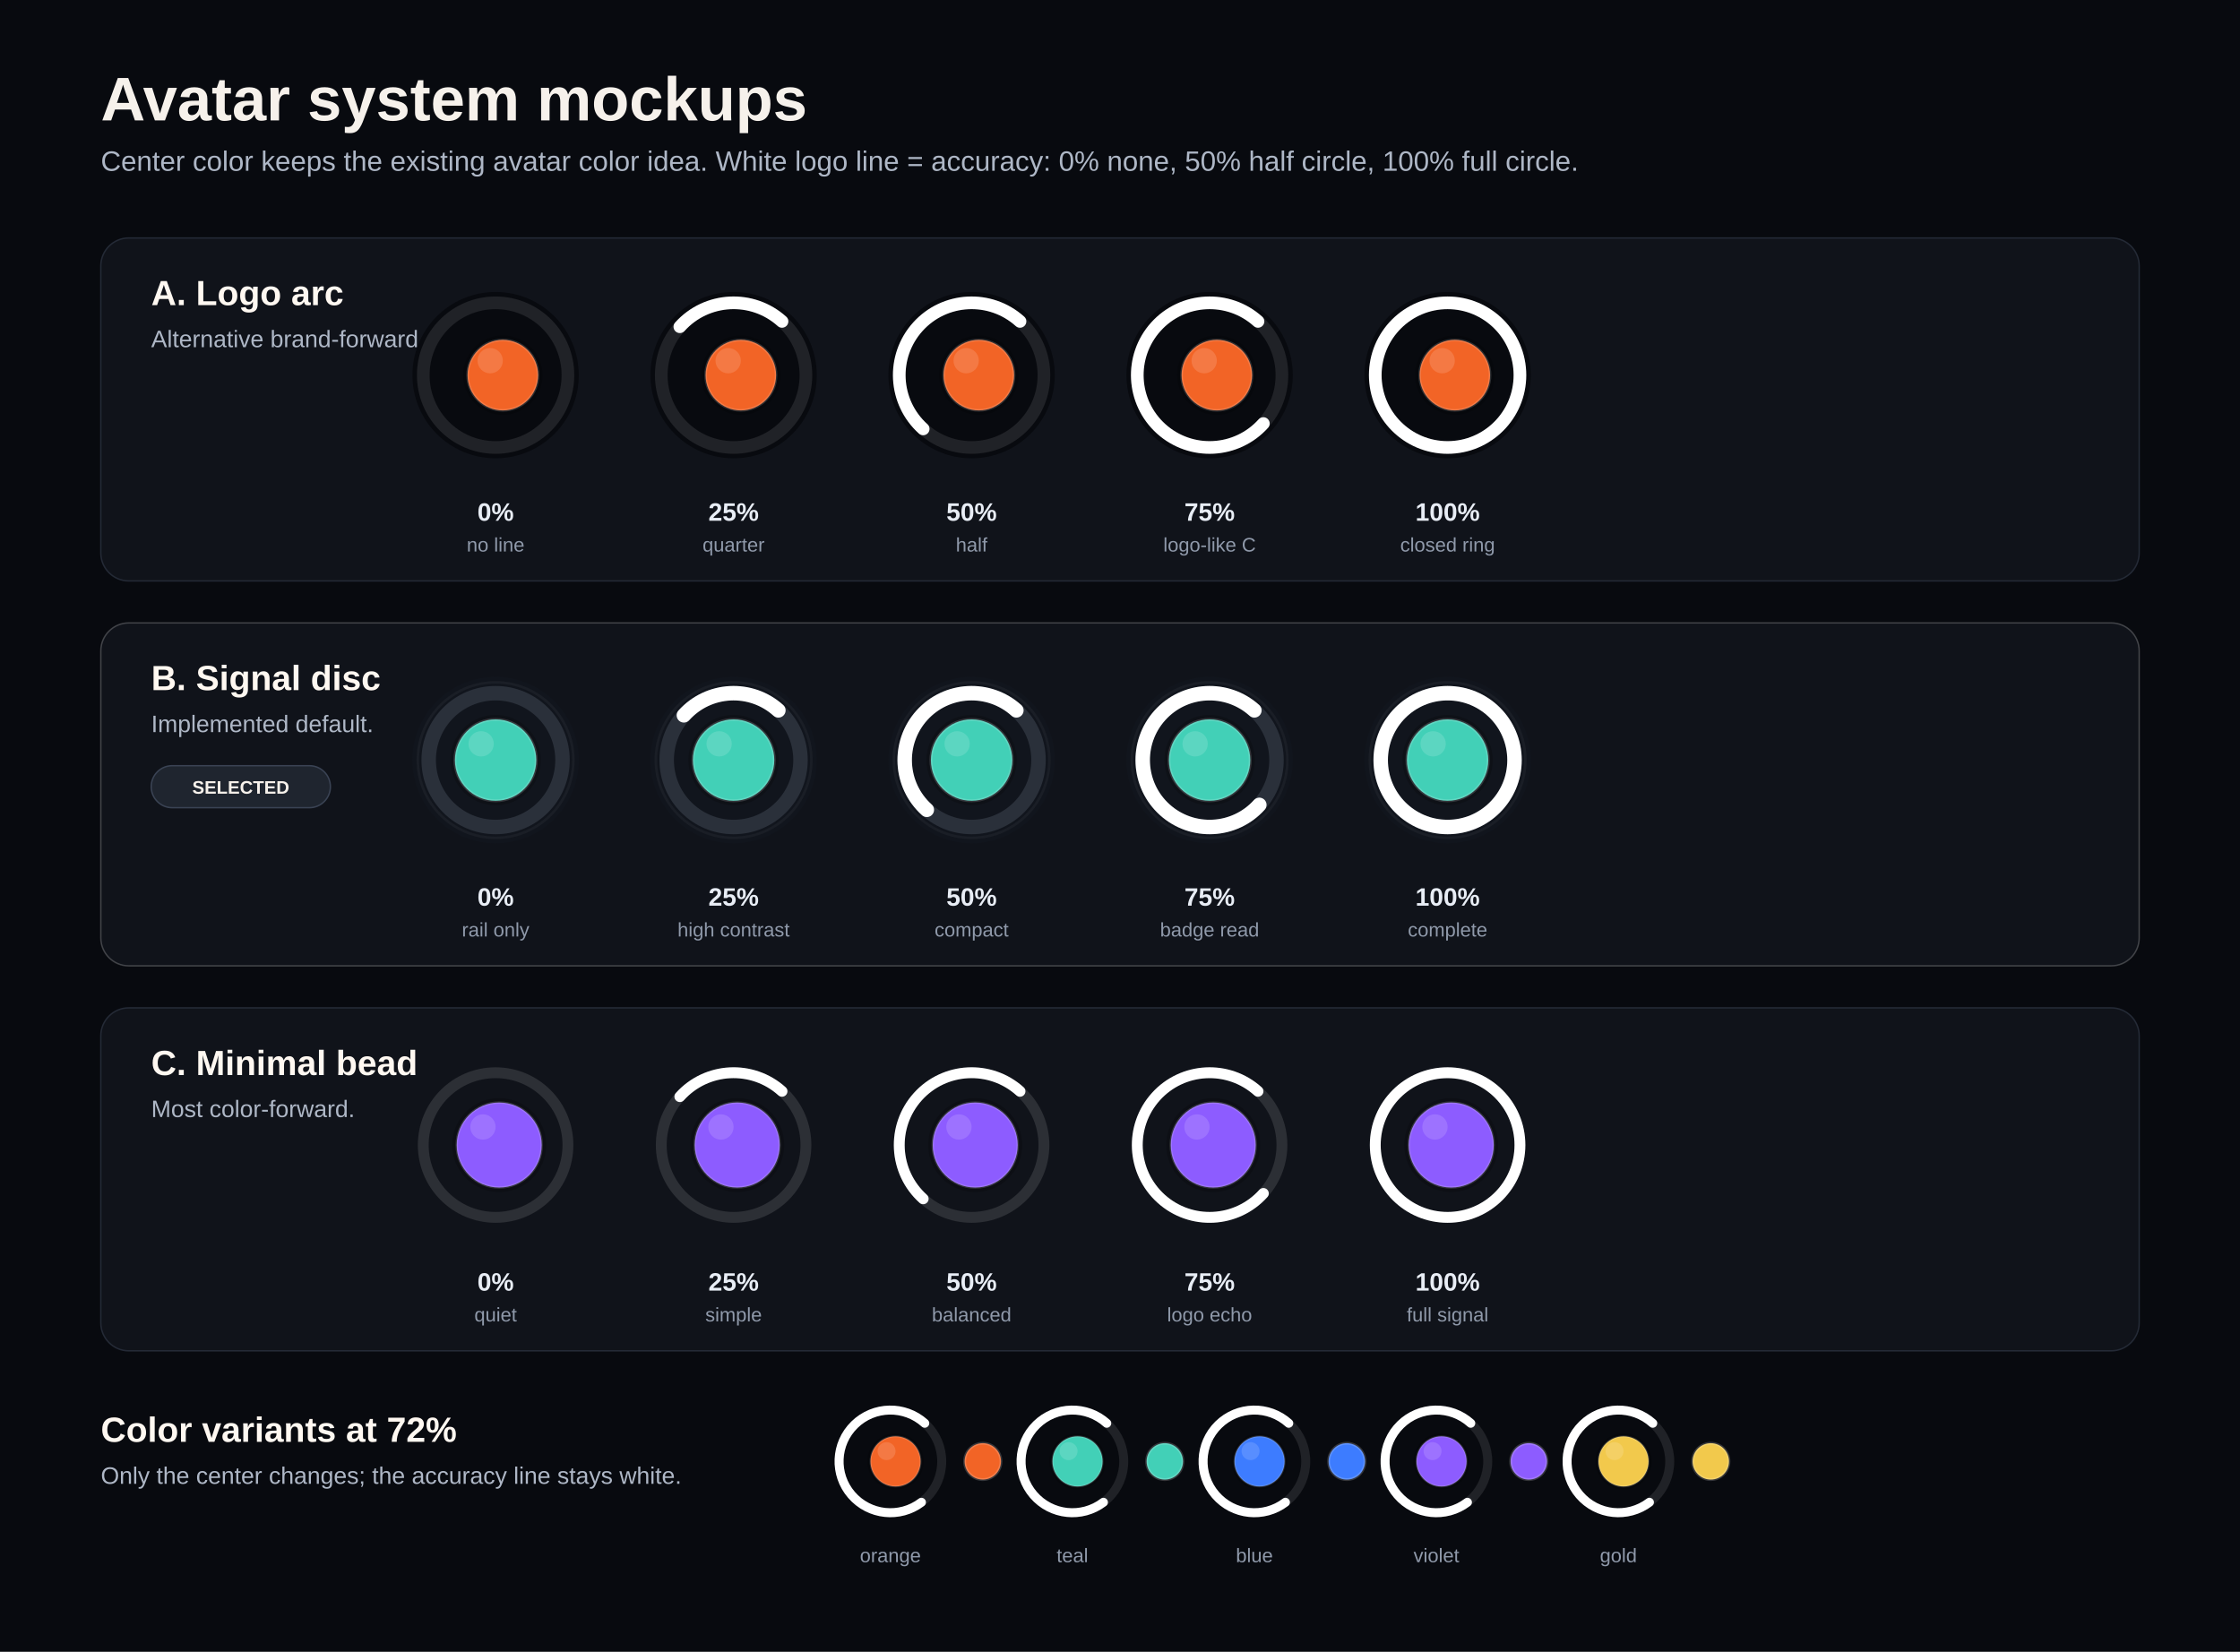
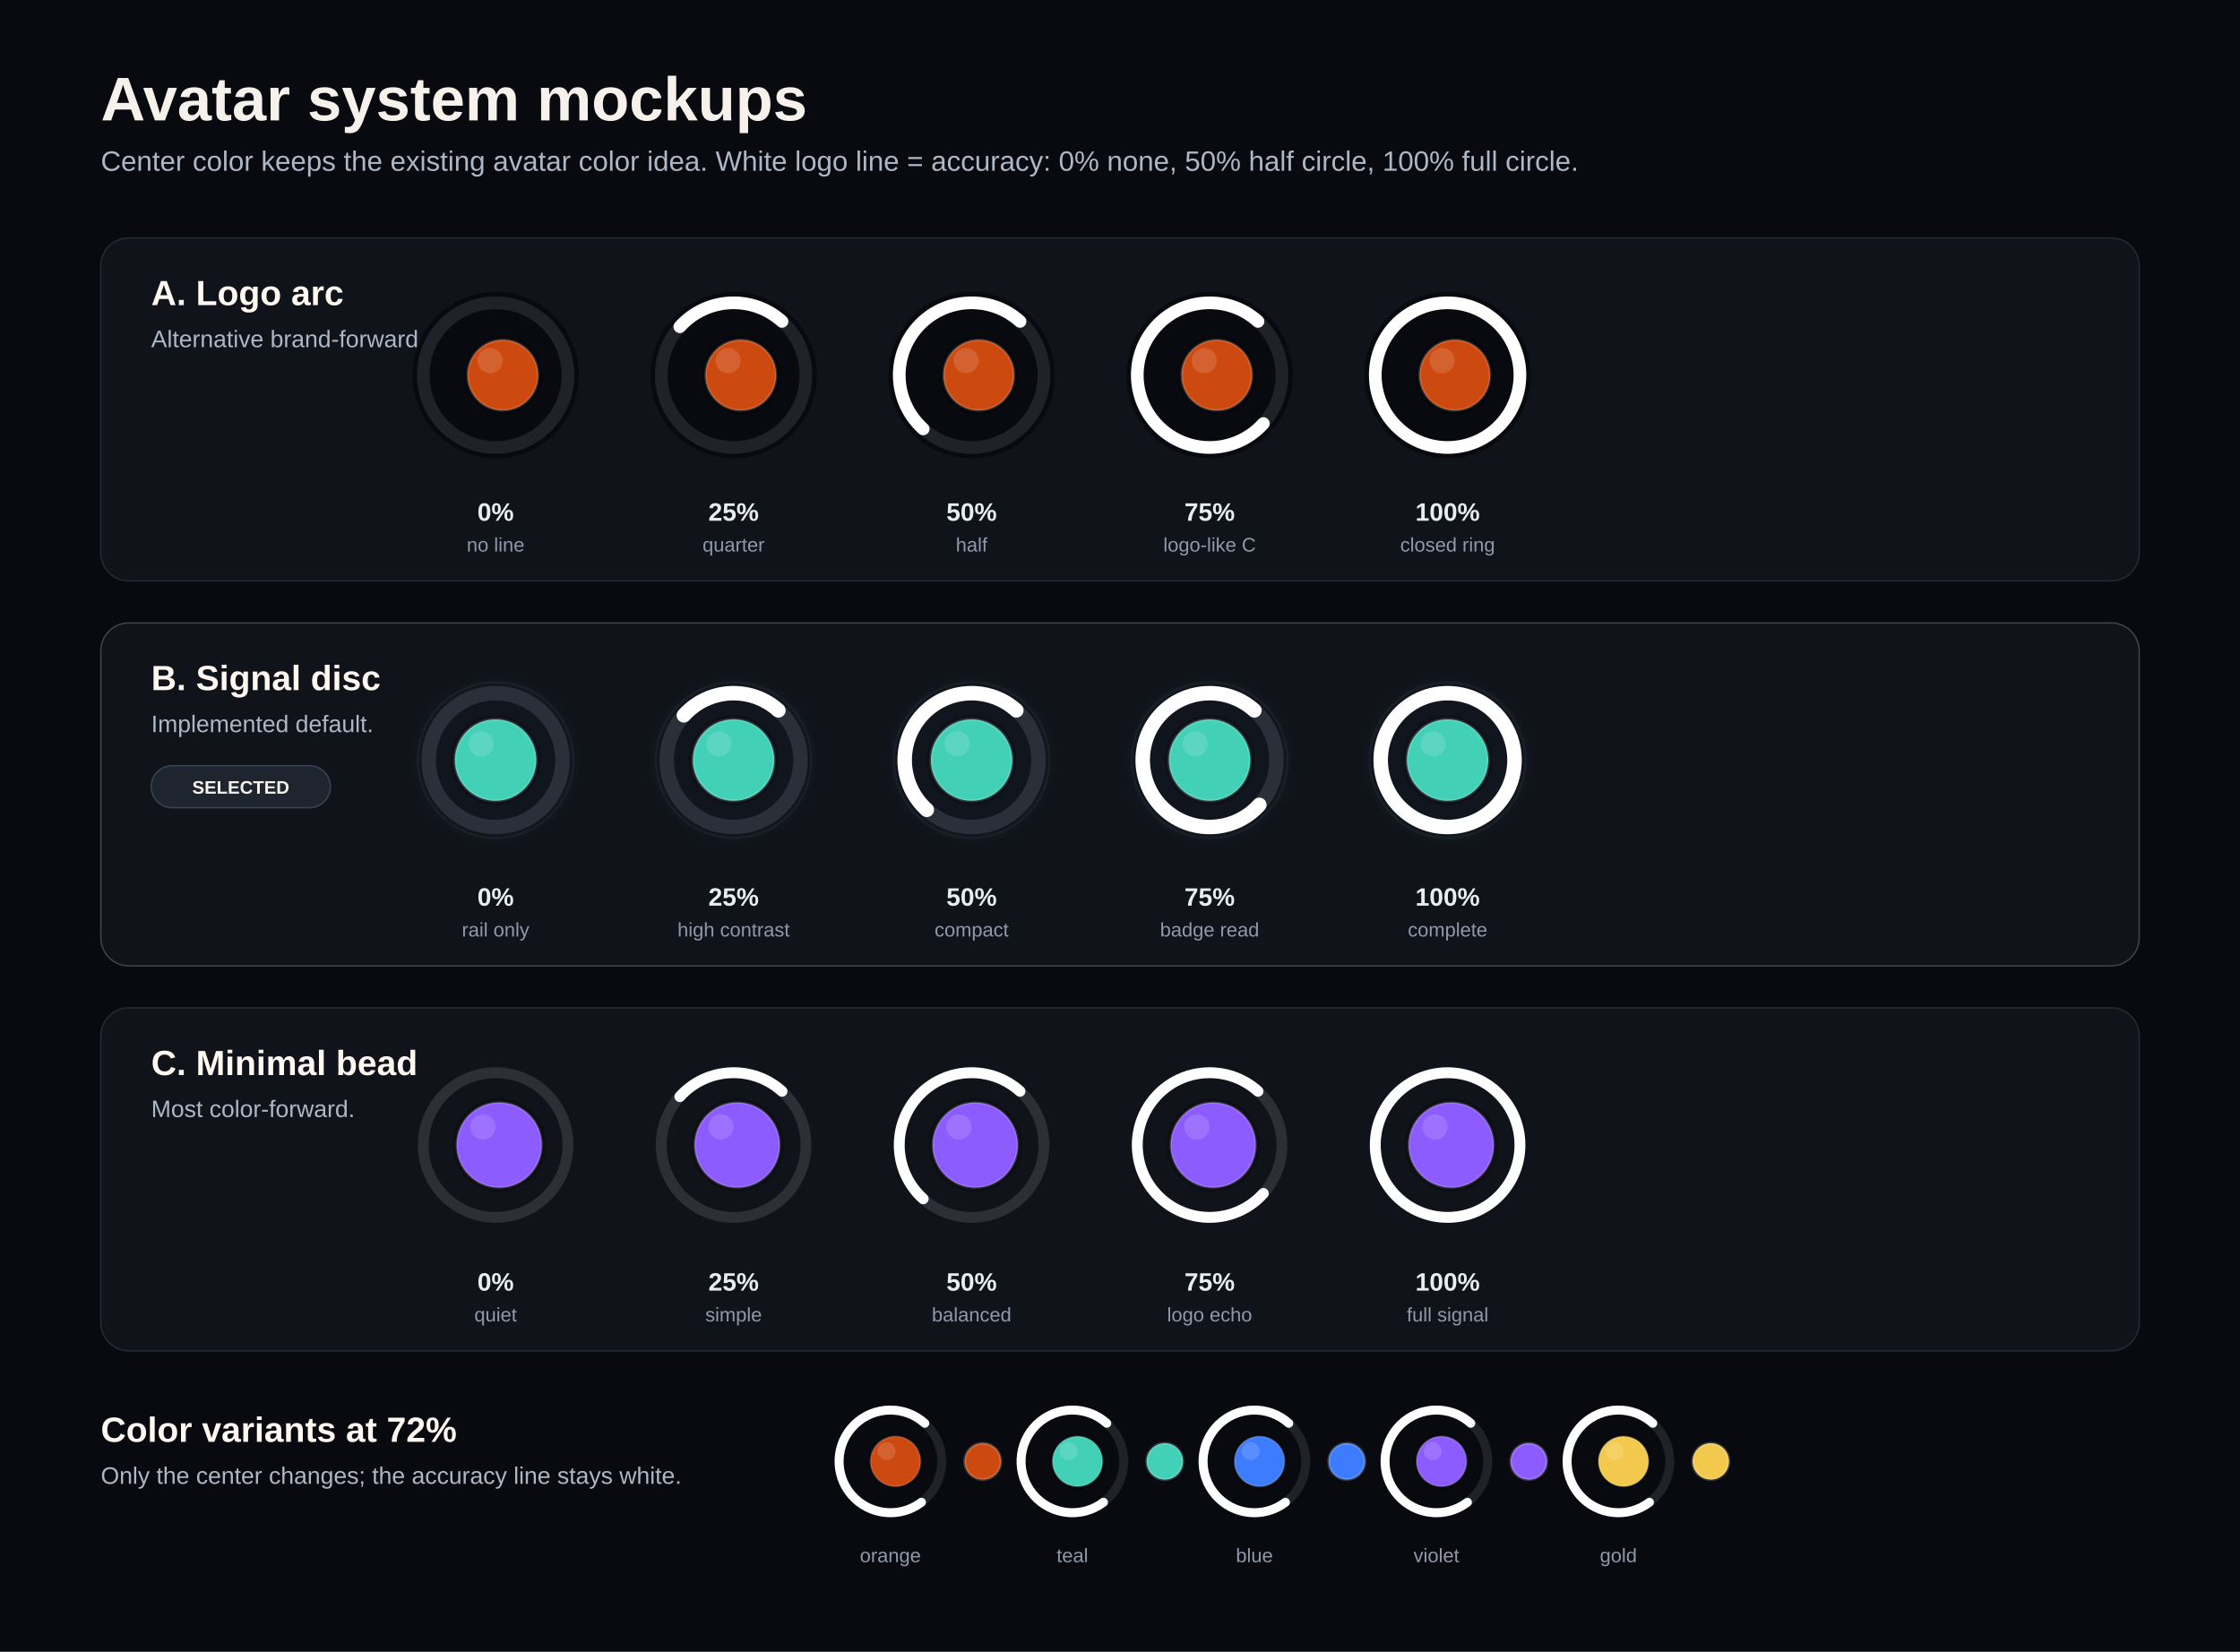
<svg xmlns="http://www.w3.org/2000/svg" width="1600" height="1180" viewBox="0 0 1600 1180" role="img" aria-labelledby="title desc">
  <defs>
    <style>
      .canvas {
        fill: #080a0f;
      }

      .panel {
        fill: #10131a;
        stroke: #242a36;
        stroke-width: 1;
      }

      .panel-recommended {
        stroke: #ffffff;
        stroke-opacity: 0.22;
      }

      .title {
        fill: #f6f1eb;
        font-family: Arial, Helvetica, sans-serif;
        font-size: 44px;
        font-weight: 720;
        letter-spacing: 0;
      }

      .subtitle,
      .body,
      .label,
      .tiny {
        font-family: Arial, Helvetica, sans-serif;
        letter-spacing: 0;
      }

      .subtitle {
        fill: #aeb7c6;
        font-size: 20px;
      }

      .row-title {
        fill: #fff8f1;
        font-family: Arial, Helvetica, sans-serif;
        font-size: 25px;
        font-weight: 700;
      }

      .body {
        fill: #aeb7c6;
        font-size: 17px;
      }

      .label {
        fill: #e8edf5;
        font-size: 18px;
        font-weight: 650;
        text-anchor: middle;
      }

      .tiny {
        fill: #8f99aa;
        font-size: 14px;
        text-anchor: middle;
      }

      .badge {
        fill: #1f252f;
        stroke: #3a4354;
        stroke-width: 1;
      }

      .badge-text {
        fill: #f6f1eb;
        font-family: Arial, Helvetica, sans-serif;
        font-size: 13px;
        font-weight: 700;
        letter-spacing: 0;
        text-anchor: middle;
      }

      .avatar-back {
        fill: #080a0f;
      }

      .avatar-disc {
        fill: #11151d;
      }

      .avatar-rail {
        fill: none;
        stroke: #ffffff;
        stroke-linecap: round;
        stroke-linejoin: round;
      }

      .rail-a {
        stroke-opacity: 0.1;
        stroke-width: 7;
      }

      .rail-b {
        stroke: #2a303a;
        stroke-opacity: 1;
        stroke-width: 8;
      }

      .rail-c {
        stroke-opacity: 0.12;
        stroke-width: 6;
      }

      .avatar-progress {
        fill: none;
        stroke: #ffffff;
        stroke-linecap: round;
        stroke-linejoin: round;
      }

      .progress-a {
        stroke-width: 7;
      }

      .progress-b {
        stroke-width: 8;
      }

      .progress-c {
        stroke-width: 6;
      }

      .avatar-core {
        fill: currentColor;
      }

      .avatar-core-shadow {
        fill: #000000;
        opacity: 0.2;
      }

      .avatar-core-ring {
        fill: none;
        stroke: #ffffff;
        stroke-opacity: 0.16;
      }

      .avatar-core-light {
        fill: #ffffff;
        opacity: 0.14;
      }

      .swatch {
        fill: currentColor;
        stroke: #ffffff;
        stroke-opacity: 0.18;
        stroke-width: 2;
      }
    </style>
    <symbol id="avatar-a-base" viewBox="0 0 96 96">
      <circle class="avatar-back" cx="48" cy="48" r="46" />
      <circle class="avatar-rail rail-a" cx="48" cy="48" r="40" />
      <circle class="avatar-core-shadow" cx="52" cy="48" r="22" />
      <circle class="avatar-core" cx="52" cy="48" r="19.5" />
      <circle class="avatar-core-light" cx="45" cy="40" r="7" />
      <circle class="avatar-core-ring" cx="52" cy="48" r="19.5" stroke-width="1.4" />
    </symbol>
    <symbol id="avatar-b-base" viewBox="0 0 96 96">
      <circle class="avatar-disc" cx="48" cy="48" r="46" />
      <circle cx="48" cy="48" r="43" fill="none" stroke="#ffffff" stroke-opacity="0.04" stroke-width="1.4" />
      <circle class="avatar-rail rail-b" cx="48" cy="48" r="37" />
      <circle class="avatar-core-shadow" cx="48" cy="48" r="25" />
      <circle class="avatar-core" cx="48" cy="48" r="22.5" />
      <circle class="avatar-core-light" cx="40" cy="39" r="7" />
      <circle class="avatar-core-ring" cx="48" cy="48" r="22.5" stroke-width="1.6" />
    </symbol>
    <symbol id="avatar-c-base" viewBox="0 0 96 96">
      <circle class="avatar-rail rail-c" cx="48" cy="48" r="40" />
      <circle class="avatar-core-shadow" cx="50" cy="48" r="26" />
      <circle class="avatar-core" cx="50" cy="48" r="23.5" />
      <circle class="avatar-core-light" cx="41" cy="38" r="7" />
      <circle class="avatar-core-ring" cx="50" cy="48" r="23.5" stroke-width="1.3" />
    </symbol>
    <symbol id="avatar-a-0" viewBox="0 0 96 96">
      <use href="#avatar-a-base" />
    </symbol>
    <symbol id="avatar-a-25" viewBox="0 0 96 96">
      <use href="#avatar-a-base" />
      <path class="avatar-progress progress-a" d="M 74.77 18.27 A 40 40 0 0 0 18.27 21.23" />
    </symbol>
    <symbol id="avatar-a-50" viewBox="0 0 96 96">
      <use href="#avatar-a-base" />
      <path class="avatar-progress progress-a" d="M 74.77 18.27 A 40 40 0 0 0 21.23 77.73" />
    </symbol>
    <symbol id="avatar-a-72" viewBox="0 0 96 96">
      <use href="#avatar-a-base" />
      <path class="avatar-progress progress-a" d="M 74.77 18.27 A 40 40 0 1 0 72.18 79.86" />
    </symbol>
    <symbol id="avatar-a-75" viewBox="0 0 96 96">
      <use href="#avatar-a-base" />
      <path class="avatar-progress progress-a" d="M 74.77 18.27 A 40 40 0 1 0 77.73 74.77" />
    </symbol>
    <symbol id="avatar-a-100" viewBox="0 0 96 96">
      <use href="#avatar-a-base" />
      <circle class="avatar-progress progress-a" cx="48" cy="48" r="40" />
    </symbol>
    <symbol id="avatar-b-0" viewBox="0 0 96 96">
      <use href="#avatar-b-base" />
    </symbol>
    <symbol id="avatar-b-25" viewBox="0 0 96 96">
      <use href="#avatar-b-base" />
      <path class="avatar-progress progress-b" d="M 72.76 20.50 A 37 37 0 0 0 20.50 23.24" />
    </symbol>
    <symbol id="avatar-b-50" viewBox="0 0 96 96">
      <use href="#avatar-b-base" />
      <path class="avatar-progress progress-b" d="M 72.76 20.50 A 37 37 0 0 0 23.24 75.50" />
    </symbol>
    <symbol id="avatar-b-75" viewBox="0 0 96 96">
      <use href="#avatar-b-base" />
      <path class="avatar-progress progress-b" d="M 72.76 20.50 A 37 37 0 1 0 75.50 72.76" />
    </symbol>
    <symbol id="avatar-b-100" viewBox="0 0 96 96">
      <use href="#avatar-b-base" />
      <circle class="avatar-progress progress-b" cx="48" cy="48" r="37" />
    </symbol>
    <symbol id="avatar-c-0" viewBox="0 0 96 96">
      <use href="#avatar-c-base" />
    </symbol>
    <symbol id="avatar-c-25" viewBox="0 0 96 96">
      <use href="#avatar-c-base" />
      <path class="avatar-progress progress-c" d="M 74.77 18.27 A 40 40 0 0 0 18.27 21.23" />
    </symbol>
    <symbol id="avatar-c-50" viewBox="0 0 96 96">
      <use href="#avatar-c-base" />
      <path class="avatar-progress progress-c" d="M 74.77 18.27 A 40 40 0 0 0 21.23 77.73" />
    </symbol>
    <symbol id="avatar-c-75" viewBox="0 0 96 96">
      <use href="#avatar-c-base" />
      <path class="avatar-progress progress-c" d="M 74.77 18.27 A 40 40 0 1 0 77.73 74.77" />
    </symbol>
    <symbol id="avatar-c-100" viewBox="0 0 96 96">
      <use href="#avatar-c-base" />
      <circle class="avatar-progress progress-c" cx="48" cy="48" r="40" />
    </symbol>
  </defs>
  <rect class="canvas" width="1600" height="1180" />
  <text class="title" x="72" y="86">Avatar system mockups</text>
  <text class="subtitle" x="72" y="122">Center color keeps the existing avatar color idea. White logo line = accuracy: 0% none, 50% half circle, 100% full circle.</text>
  <g transform="translate(72 170)">
    <rect class="panel" x="0" y="0" width="1456" height="245" rx="20" />
    <text class="row-title" x="36" y="48">A. Logo arc</text>
    <text class="body" x="36" y="78">Alternative brand-forward direction.</text>
-     <g transform="translate(220 36)" color="#F26426">
+     <g transform="translate(220 36)" color="#CC490F">
      <use href="#avatar-a-0" width="124" height="124" />
      <text class="label" x="62" y="166">0%</text>
      <text class="tiny" x="62" y="188">no line</text>
    </g>
-     <g transform="translate(390 36)" color="#F26426">
+     <g transform="translate(390 36)" color="#CC490F">
      <use href="#avatar-a-25" width="124" height="124" />
      <text class="label" x="62" y="166">25%</text>
      <text class="tiny" x="62" y="188">quarter</text>
    </g>
-     <g transform="translate(560 36)" color="#F26426">
+     <g transform="translate(560 36)" color="#CC490F">
      <use href="#avatar-a-50" width="124" height="124" />
      <text class="label" x="62" y="166">50%</text>
      <text class="tiny" x="62" y="188">half</text>
    </g>
-     <g transform="translate(730 36)" color="#F26426">
+     <g transform="translate(730 36)" color="#CC490F">
      <use href="#avatar-a-75" width="124" height="124" />
      <text class="label" x="62" y="166">75%</text>
      <text class="tiny" x="62" y="188">logo-like C</text>
    </g>
-     <g transform="translate(900 36)" color="#F26426">
+     <g transform="translate(900 36)" color="#CC490F">
      <use href="#avatar-a-100" width="124" height="124" />
      <text class="label" x="62" y="166">100%</text>
      <text class="tiny" x="62" y="188">closed ring</text>
    </g>
  </g>
  <g transform="translate(72 445)">
    <rect class="panel panel-recommended" x="0" y="0" width="1456" height="245" rx="20" />
    <text class="row-title" x="36" y="48">B. Signal disc</text>
    <text class="body" x="36" y="78">Implemented default.</text>
    <rect class="badge" x="36" y="102" width="128" height="30" rx="15" />
    <text class="badge-text" x="100" y="122">SELECTED</text>
    <g transform="translate(220 36)" color="#42D0B7">
      <use href="#avatar-b-0" width="124" height="124" />
      <text class="label" x="62" y="166">0%</text>
      <text class="tiny" x="62" y="188">rail only</text>
    </g>
    <g transform="translate(390 36)" color="#42D0B7">
      <use href="#avatar-b-25" width="124" height="124" />
      <text class="label" x="62" y="166">25%</text>
      <text class="tiny" x="62" y="188">high contrast</text>
    </g>
    <g transform="translate(560 36)" color="#42D0B7">
      <use href="#avatar-b-50" width="124" height="124" />
      <text class="label" x="62" y="166">50%</text>
      <text class="tiny" x="62" y="188">compact</text>
    </g>
    <g transform="translate(730 36)" color="#42D0B7">
      <use href="#avatar-b-75" width="124" height="124" />
      <text class="label" x="62" y="166">75%</text>
      <text class="tiny" x="62" y="188">badge read</text>
    </g>
    <g transform="translate(900 36)" color="#42D0B7">
      <use href="#avatar-b-100" width="124" height="124" />
      <text class="label" x="62" y="166">100%</text>
      <text class="tiny" x="62" y="188">complete</text>
    </g>
  </g>
  <g transform="translate(72 720)">
    <rect class="panel" x="0" y="0" width="1456" height="245" rx="20" />
    <text class="row-title" x="36" y="48">C. Minimal bead</text>
    <text class="body" x="36" y="78">Most color-forward.</text>
    <g transform="translate(220 36)" color="#8D5CFF">
      <use href="#avatar-c-0" width="124" height="124" />
      <text class="label" x="62" y="166">0%</text>
      <text class="tiny" x="62" y="188">quiet</text>
    </g>
    <g transform="translate(390 36)" color="#8D5CFF">
      <use href="#avatar-c-25" width="124" height="124" />
      <text class="label" x="62" y="166">25%</text>
      <text class="tiny" x="62" y="188">simple</text>
    </g>
    <g transform="translate(560 36)" color="#8D5CFF">
      <use href="#avatar-c-50" width="124" height="124" />
      <text class="label" x="62" y="166">50%</text>
      <text class="tiny" x="62" y="188">balanced</text>
    </g>
    <g transform="translate(730 36)" color="#8D5CFF">
      <use href="#avatar-c-75" width="124" height="124" />
      <text class="label" x="62" y="166">75%</text>
      <text class="tiny" x="62" y="188">logo echo</text>
    </g>
    <g transform="translate(900 36)" color="#8D5CFF">
      <use href="#avatar-c-100" width="124" height="124" />
      <text class="label" x="62" y="166">100%</text>
      <text class="tiny" x="62" y="188">full signal</text>
    </g>
  </g>
  <g transform="translate(72 1000)">
    <text class="row-title" x="0" y="30">Color variants at 72%</text>
    <text class="body" x="0" y="60">Only the center changes; the accuracy line stays white.</text>
-     <g transform="translate(520 0)" color="#F26426">
+     <g transform="translate(520 0)" color="#CC490F">
      <use href="#avatar-a-72" width="88" height="88" />
      <circle class="swatch" cx="110" cy="44" r="13" />
      <text class="tiny" x="44" y="116">orange</text>
    </g>
    <g transform="translate(650 0)" color="#42D0B7">
      <use href="#avatar-a-72" width="88" height="88" />
      <circle class="swatch" cx="110" cy="44" r="13" />
      <text class="tiny" x="44" y="116">teal</text>
    </g>
    <g transform="translate(780 0)" color="#3D7CFF">
      <use href="#avatar-a-72" width="88" height="88" />
      <circle class="swatch" cx="110" cy="44" r="13" />
      <text class="tiny" x="44" y="116">blue</text>
    </g>
    <g transform="translate(910 0)" color="#8D5CFF">
      <use href="#avatar-a-72" width="88" height="88" />
      <circle class="swatch" cx="110" cy="44" r="13" />
      <text class="tiny" x="44" y="116">violet</text>
    </g>
    <g transform="translate(1040 0)" color="#F2C94C">
      <use href="#avatar-a-72" width="88" height="88" />
      <circle class="swatch" cx="110" cy="44" r="13" />
      <text class="tiny" x="44" y="116">gold</text>
    </g>
  </g>
</svg>
